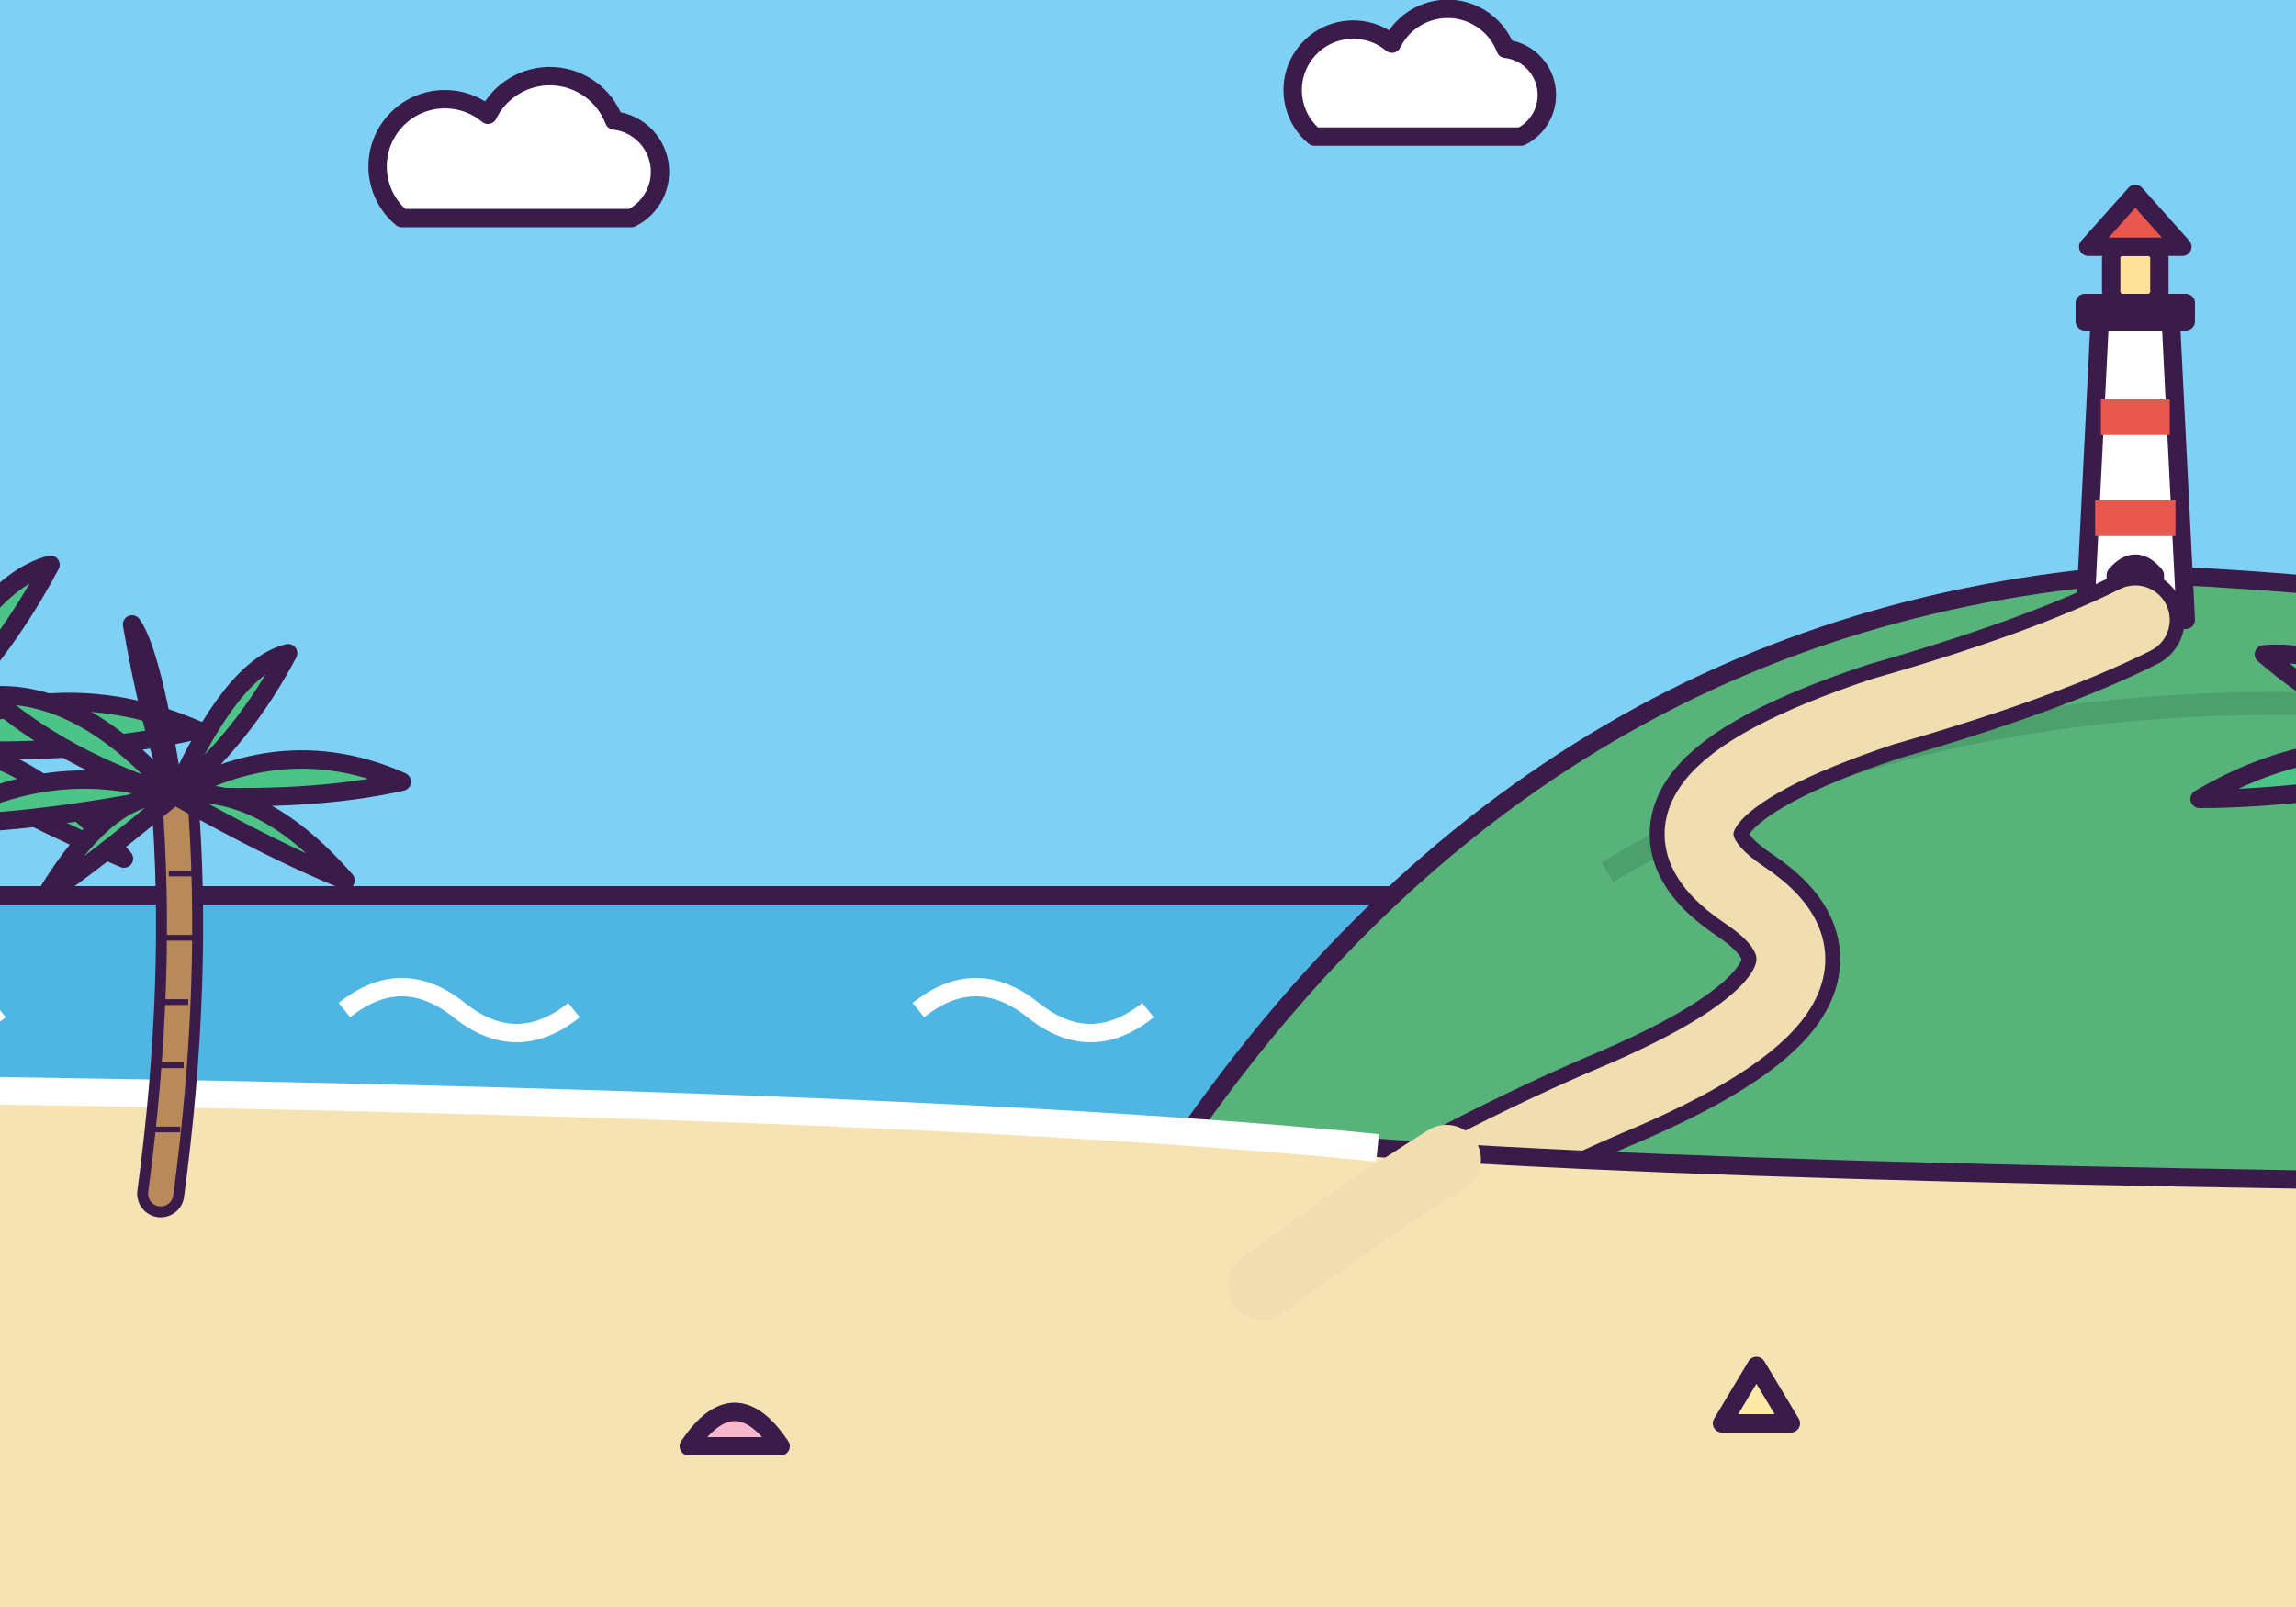
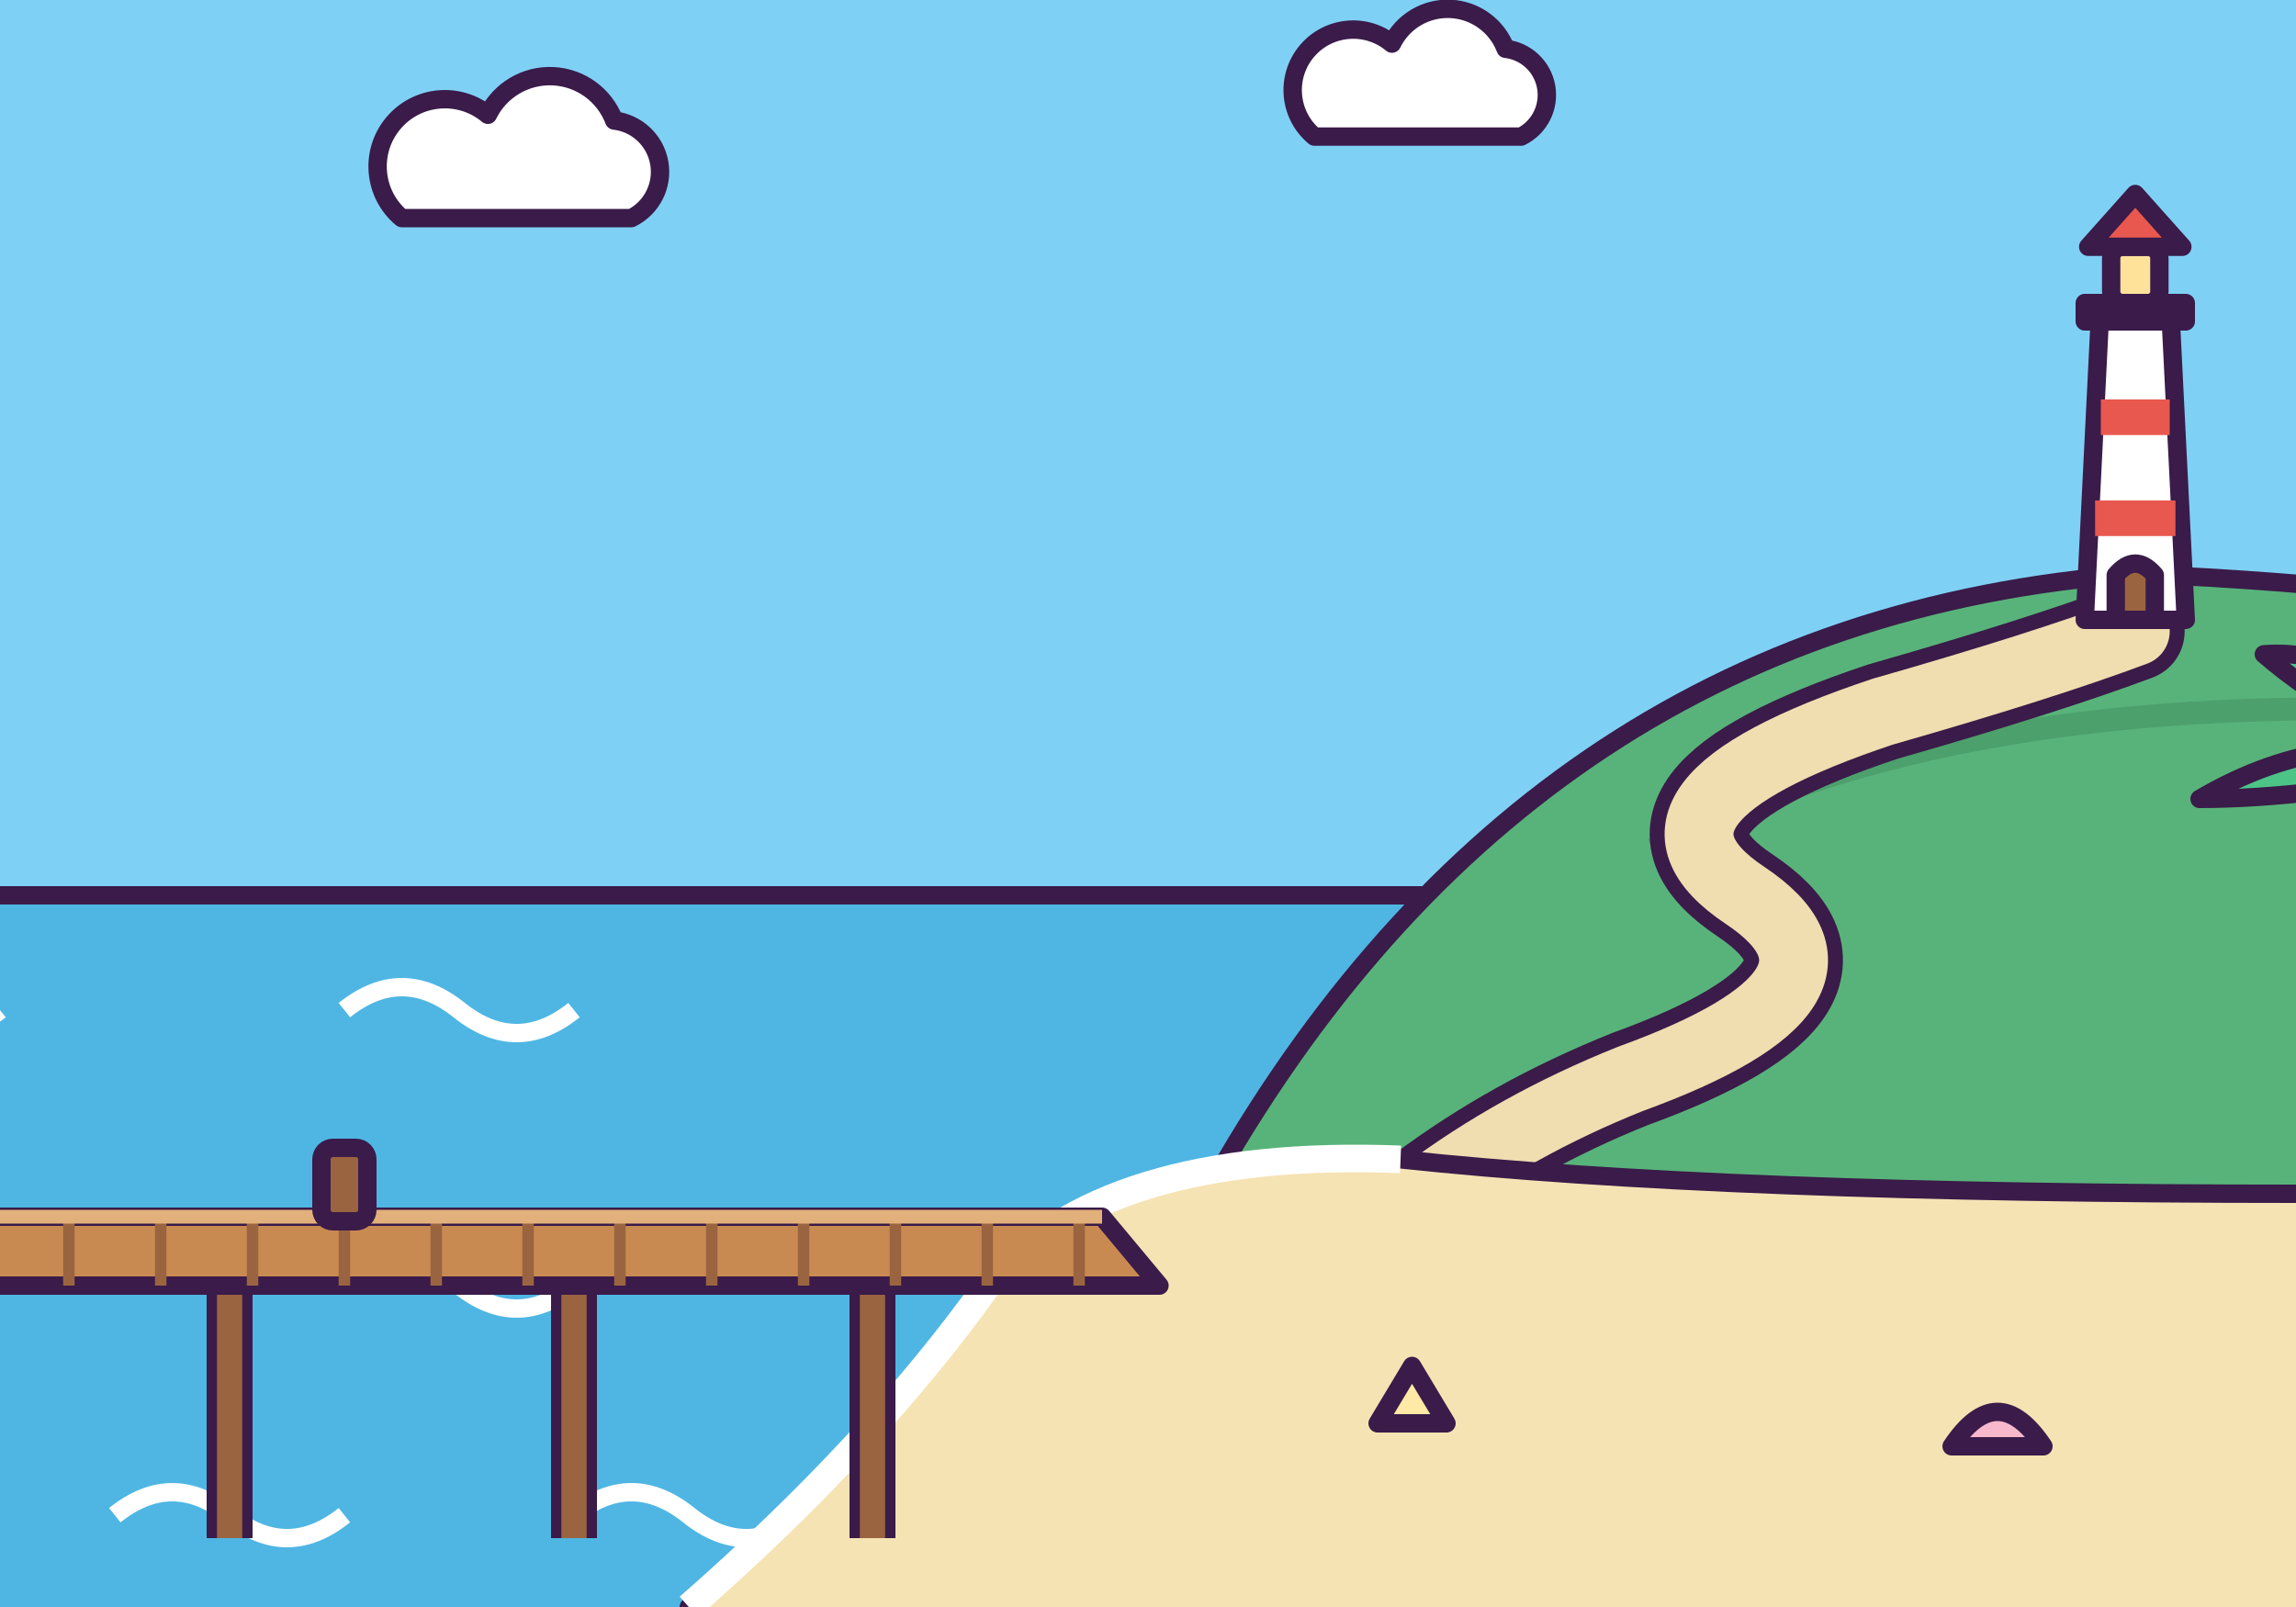
<svg xmlns="http://www.w3.org/2000/svg" viewBox="0 0 200 140" preserveAspectRatio="xMidYMax meet" overflow="visible">
  <rect x="-400" y="-300" width="1000" height="600" fill="#7FD0F5" />
  <g class="tp tp-cloud">
    <path transform="translate(30 8) scale(0.5)" d="M10 22 h40 a9 9 0 0 0 -3 -17 a12 12 0 0 0 -22 -1 a8 8 0 0 0 -15 18z" fill="#fff" stroke="#3A1B49" stroke-width="3.20" stroke-linejoin="round" />
  </g>
  <g class="tp tp-cloud">
    <path transform="translate(110 2) scale(0.45)" d="M10 22 h40 a9 9 0 0 0 -3 -17 a12 12 0 0 0 -22 -1 a8 8 0 0 0 -15 18z" fill="#fff" stroke="#3A1B49" stroke-width="3.56" stroke-linejoin="round" />
  </g>
  <g class="bg-far">
    <path d="M-160 80 Q-120 62 -80 80Z" fill="#BFE6CC" stroke="#A79BBB" stroke-width="1.1" stroke-linejoin="round" />
  </g>
-   <rect x="-400" y="78" width="1000" height="22" fill="#4FB6E3" stroke="#3A1B49" stroke-width="1.6" stroke-linejoin="round" stroke-linecap="round" />
+   <rect x="-400" y="78" width="1000" height="400" fill="#4FB6E3" stroke="#3A1B49" stroke-width="1.6" stroke-linejoin="round" stroke-linecap="round" />
  <path d="M-70 88 q5 -4 10 0 q5 4 10 0" stroke="#fff" stroke-width="1.6" fill="none" />
  <path d="M-20 88 q5 -4 10 0 q5 4 10 0" stroke="#fff" stroke-width="1.6" fill="none" />
  <path d="M30 88 q5 -4 10 0 q5 4 10 0" stroke="#fff" stroke-width="1.6" fill="none" />
-   <path d="M80 88 q5 -4 10 0 q5 4 10 0" stroke="#fff" stroke-width="1.6" fill="none" />
-   <path d="M100 104 Q132 54 186 50 Q236 52 300 70 V104Z" fill="#58B37A" stroke="#3A1B49" stroke-width="1.6" stroke-linejoin="round" stroke-linecap="round" />
-   <path d="M140 76 Q170 58 214 62" fill="none" stroke="#4CA06C" stroke-width="2" />
+   <path d="M-60 132 q5 -4 10 0 q5 4 10 0" stroke="#fff" stroke-width="1.6" fill="none" />
+   <path d="M10 132 q5 -4 10 0 q5 4 10 0" stroke="#fff" stroke-width="1.6" fill="none" />
+   <path d="M50 132 q5 -4 10 0 q5 4 10 0" stroke="#fff" stroke-width="1.6" fill="none" />
+   <path d="M-30 112 q5 -4 10 0 q5 4 10 0" stroke="#fff" stroke-width="1.6" fill="none" />
+   <path d="M30 112 q5 -4 10 0 q5 4 10 0" stroke="#fff" stroke-width="1.6" fill="none" />
+   <path d="M104 106 Q132 54 186 50 Q236 52 300 70 V106Z" fill="#58B37A" stroke="#3A1B49" stroke-width="1.6" stroke-linejoin="round" stroke-linecap="round" />
+   <path d="M144 74 Q170 60 214 62" fill="none" stroke="#4CA06C" stroke-width="2" />
+   <path d="M124 104 Q132 98 142 94 Q164 86 152 78 Q140 70 164 62 Q178 58 186 55" fill="none" stroke="#3A1B49" stroke-width="8.6" stroke-linecap="round" stroke-linejoin="round" />
+   <path d="M124 104 Q132 98 142 94 Q164 86 152 78 Q140 70 164 62 Q178 58 186 55" fill="none" stroke="#F0DDB0" stroke-width="6" stroke-linecap="round" stroke-linejoin="round" />
  <path d="M181.6 54 L182.9 28 H189.1 L190.4 54Z" fill="#FFFFFF" stroke="#3A1B49" stroke-width="1.6" stroke-linejoin="round" stroke-linecap="round" />
  <path d="M182.5 46.7 H189.5 V43.6 H182.5Z" fill="#E8584F" />
  <path d="M183 37.9 H189 V34.8 H183Z" fill="#E8584F" />
  <rect x="181.6" y="26.4" width="8.8" height="1.6" fill="#B9B4C6" stroke="#3A1B49" stroke-width="1.6" stroke-linejoin="round" stroke-linecap="round" />
  <rect x="183.9" y="21.5" width="4.2" height="4.9" rx="1" fill="#FFE29A" stroke="#3A1B49" stroke-width="1.6" stroke-linejoin="round" stroke-linecap="round" />
  <path d="M181.9 21.5 L186 16.9 L190.1 21.5Z" fill="#E8584F" stroke="#3A1B49" stroke-width="1.6" stroke-linejoin="round" stroke-linecap="round" />
  <path d="M184.3 54 V50.1 Q186 48.1 187.7 50.1 V54Z" fill="#9A6440" stroke="#3A1B49" stroke-width="1.6" stroke-linejoin="round" stroke-linecap="round" />
-   <path d="M110 112 Q126 102 140 96 Q164 86 152 78 Q140 70 164 62 Q178 58 186 54" fill="none" stroke="#3A1B49" stroke-width="8.6" stroke-linecap="round" stroke-linejoin="round" />
-   <path d="M110 112 Q126 102 140 96 Q164 86 152 78 Q140 70 164 62 Q178 58 186 54" fill="none" stroke="#F0DDB0" stroke-width="6" stroke-linecap="round" stroke-linejoin="round" />
-   <path d="M-400 98 Q20 90 120 100 Q200 106 600 102 V400 H-400Z" fill="#F6E3B4" stroke="#3A1B49" stroke-width="1.6" stroke-linejoin="round" stroke-linecap="round" />
-   <path d="M-400 98 Q20 90 120 100" fill="none" stroke="#fff" stroke-width="2.4" />
-   <path d="M110 112 Q118 106 126 101" fill="none" stroke="#F0DDB0" stroke-width="6" stroke-linecap="round" />
-   <path d="M-10 110 Q-6.8 86 -8.4 65.2" stroke="#3A1B49" stroke-width="5.3" fill="none" stroke-linecap="round" />
-   <path d="M-10 110 Q-6.8 86 -8.4 65.2" stroke="#B88A5A" stroke-width="2.9" fill="none" stroke-linecap="round" />
-   <path d="M-11.1 102.8 h3.2" stroke="#3A1B49" stroke-width="0.6" />
-   <path d="M-10.6 95.6 h3.2" stroke="#3A1B49" stroke-width="0.6" />
-   <path d="M-10.2 88.4 h3.2" stroke="#3A1B49" stroke-width="0.6" />
-   <path d="M-9.7 81.2 h3.2" stroke="#3A1B49" stroke-width="0.6" />
-   <path d="M-9.2 74 h3.2" stroke="#3A1B49" stroke-width="0.6" />
-   <path d="M-8.4 65.2 Q-22 60.4 -35.6 68.4 Q-24.7 68.4 -8.4 65.2Z" fill="#4CC487" stroke="#3A1B49" stroke-width="1.6" stroke-linejoin="round" stroke-linecap="round" />
-   <path d="M-8.4 65.2 Q-18.8 53.2 -29.2 54 Q-20.9 61.2 -8.4 65.2Z" fill="#4CC487" stroke="#3A1B49" stroke-width="1.6" stroke-linejoin="round" stroke-linecap="round" />
-   <path d="M-8.4 65.2 Q-10.8 49.2 -13.2 46 Q-11.3 57.2 -8.4 65.2Z" fill="#4CC487" stroke="#3A1B49" stroke-width="1.6" stroke-linejoin="round" stroke-linecap="round" />
-   <path d="M-8.4 65.2 Q-2 50.8 4.4 49.2 Q-0.7 58.8 -8.4 65.2Z" fill="#4CC487" stroke="#3A1B49" stroke-width="1.6" stroke-linejoin="round" stroke-linecap="round" />
-   <path d="M-8.4 65.2 Q4.4 58 17.2 63.6 Q7 66 -8.4 65.2Z" fill="#4CC487" stroke="#3A1B49" stroke-width="1.6" stroke-linejoin="round" stroke-linecap="round" />
-   <path d="M-8.4 65.2 Q1.2 63.6 10.8 74.8 Q3.1 71.6 -8.4 65.2Z" fill="#4CC487" stroke="#3A1B49" stroke-width="1.6" stroke-linejoin="round" stroke-linecap="round" />
-   <path d="M-8.4 65.2 Q-15.6 64.4 -22.8 76.4 Q-17 72.4 -8.4 65.2Z" fill="#4CC487" stroke="#3A1B49" stroke-width="1.6" stroke-linejoin="round" stroke-linecap="round" />
+   <path d="M600 102 Q300 104 200 104 Q150 104 122 101 Q96 100 86 112 Q76 126 60 140 V400 H600Z" fill="#F6E3B4" stroke="#3A1B49" stroke-width="1.6" stroke-linejoin="round" stroke-linecap="round" />
+   <path d="M122 101 Q96 100 86 112 Q76 126 60 140" fill="none" stroke="#fff" stroke-width="2.4" />
+   <path d="M-70 112 V134" stroke="#3A1B49" stroke-width="4" />
+   <path d="M-70 112 V134" stroke="#9A6440" stroke-width="2.2" />
+   <path d="M-40 112 V134" stroke="#3A1B49" stroke-width="4" />
+   <path d="M-40 112 V134" stroke="#9A6440" stroke-width="2.2" />
+   <path d="M-10 112 V134" stroke="#3A1B49" stroke-width="4" />
+   <path d="M-10 112 V134" stroke="#9A6440" stroke-width="2.2" />
+   <path d="M20 112 V134" stroke="#3A1B49" stroke-width="4" />
+   <path d="M20 112 V134" stroke="#9A6440" stroke-width="2.2" />
+   <path d="M50 112 V134" stroke="#3A1B49" stroke-width="4" />
+   <path d="M50 112 V134" stroke="#9A6440" stroke-width="2.2" />
+   <path d="M76 112 V134" stroke="#3A1B49" stroke-width="4" />
+   <path d="M76 112 V134" stroke="#9A6440" stroke-width="2.2" />
+   <path d="M-80 106 H96 L101 112 H-80Z" fill="#C98A52" stroke="#3A1B49" stroke-width="1.6" stroke-linejoin="round" stroke-linecap="round" />
+   <path d="M-74 106 V112" stroke="#9A6440" stroke-width="1" />
+   <path d="M-66 106 V112" stroke="#9A6440" stroke-width="1" />
+   <path d="M-58 106 V112" stroke="#9A6440" stroke-width="1" />
+   <path d="M-50 106 V112" stroke="#9A6440" stroke-width="1" />
+   <path d="M-42 106 V112" stroke="#9A6440" stroke-width="1" />
+   <path d="M-34 106 V112" stroke="#9A6440" stroke-width="1" />
+   <path d="M-26 106 V112" stroke="#9A6440" stroke-width="1" />
+   <path d="M-18 106 V112" stroke="#9A6440" stroke-width="1" />
+   <path d="M-10 106 V112" stroke="#9A6440" stroke-width="1" />
+   <path d="M-2 106 V112" stroke="#9A6440" stroke-width="1" />
+   <path d="M6 106 V112" stroke="#9A6440" stroke-width="1" />
+   <path d="M14 106 V112" stroke="#9A6440" stroke-width="1" />
+   <path d="M22 106 V112" stroke="#9A6440" stroke-width="1" />
+   <path d="M30 106 V112" stroke="#9A6440" stroke-width="1" />
+   <path d="M38 106 V112" stroke="#9A6440" stroke-width="1" />
+   <path d="M46 106 V112" stroke="#9A6440" stroke-width="1" />
+   <path d="M54 106 V112" stroke="#9A6440" stroke-width="1" />
+   <path d="M62 106 V112" stroke="#9A6440" stroke-width="1" />
+   <path d="M70 106 V112" stroke="#9A6440" stroke-width="1" />
+   <path d="M78 106 V112" stroke="#9A6440" stroke-width="1" />
+   <path d="M86 106 V112" stroke="#9A6440" stroke-width="1" />
+   <path d="M94 106 V112" stroke="#9A6440" stroke-width="1" />
+   <path d="M-80 106 H96" stroke="#E2B07A" stroke-width="1.2" />
+   <rect x="-62" y="100" width="4" height="6.4" rx="1" fill="#9A6440" stroke="#3A1B49" stroke-width="1.6" stroke-linejoin="round" stroke-linecap="round" />
+   <rect x="28" y="100" width="4" height="6.4" rx="1" fill="#9A6440" stroke="#3A1B49" stroke-width="1.6" stroke-linejoin="round" stroke-linecap="round" />
  <path d="M214 106 Q216.8 85 215.4 66.8" stroke="#3A1B49" stroke-width="4.6" fill="none" stroke-linecap="round" />
  <path d="M214 106 Q216.8 85 215.4 66.8" stroke="#B88A5A" stroke-width="2.5" fill="none" stroke-linecap="round" />
  <path d="M213 99.7 h2.8" stroke="#3A1B49" stroke-width="0.6" />
  <path d="M213.4 93.4 h2.8" stroke="#3A1B49" stroke-width="0.6" />
  <path d="M213.9 87.1 h2.8" stroke="#3A1B49" stroke-width="0.6" />
  <path d="M214.3 80.8 h2.8" stroke="#3A1B49" stroke-width="0.6" />
  <path d="M214.7 74.5 h2.8" stroke="#3A1B49" stroke-width="0.6" />
  <path d="M215.4 66.8 Q203.5 62.6 191.6 69.6 Q201.1 69.6 215.4 66.8Z" fill="#4CC487" stroke="#3A1B49" stroke-width="1.6" stroke-linejoin="round" stroke-linecap="round" />
  <path d="M215.4 66.8 Q206.3 56.3 197.2 57 Q204.5 63.3 215.4 66.8Z" fill="#4CC487" stroke="#3A1B49" stroke-width="1.6" stroke-linejoin="round" stroke-linecap="round" />
  <path d="M215.4 66.8 Q213.3 52.8 211.2 50 Q212.9 59.8 215.4 66.8Z" fill="#4CC487" stroke="#3A1B49" stroke-width="1.6" stroke-linejoin="round" stroke-linecap="round" />
  <path d="M215.4 66.8 Q221 54.2 226.6 52.8 Q222.1 61.2 215.4 66.8Z" fill="#4CC487" stroke="#3A1B49" stroke-width="1.6" stroke-linejoin="round" stroke-linecap="round" />
  <path d="M215.4 66.8 Q226.6 60.5 237.8 65.4 Q228.8 67.5 215.4 66.8Z" fill="#4CC487" stroke="#3A1B49" stroke-width="1.6" stroke-linejoin="round" stroke-linecap="round" />
  <path d="M215.4 66.8 Q223.8 65.4 232.2 75.2 Q225.5 72.4 215.4 66.8Z" fill="#4CC487" stroke="#3A1B49" stroke-width="1.6" stroke-linejoin="round" stroke-linecap="round" />
  <path d="M215.4 66.8 Q209.1 66.1 202.8 76.6 Q207.8 73.1 215.4 66.8Z" fill="#4CC487" stroke="#3A1B49" stroke-width="1.6" stroke-linejoin="round" stroke-linecap="round" />
-   <path d="M14 104 Q16.5 85.4 15.2 69.3" stroke="#3A1B49" stroke-width="4.1" fill="none" stroke-linecap="round" />
-   <path d="M14 104 Q16.5 85.4 15.2 69.3" stroke="#B88A5A" stroke-width="2.2" fill="none" stroke-linecap="round" />
-   <path d="M13.2 98.4 h2.5" stroke="#3A1B49" stroke-width="0.5" />
-   <path d="M13.5 92.8 h2.5" stroke="#3A1B49" stroke-width="0.5" />
-   <path d="M13.9 87.3 h2.5" stroke="#3A1B49" stroke-width="0.5" />
-   <path d="M14.3 81.7 h2.5" stroke="#3A1B49" stroke-width="0.5" />
-   <path d="M14.7 76.1 h2.5" stroke="#3A1B49" stroke-width="0.5" />
-   <path d="M15.2 69.3 Q4.7 65.6 -5.9 71.8 Q2.6 71.8 15.2 69.3Z" fill="#4CC487" stroke="#3A1B49" stroke-width="1.6" stroke-linejoin="round" stroke-linecap="round" />
-   <path d="M15.2 69.3 Q7.1 60 -0.9 60.6 Q5.5 66.2 15.2 69.3Z" fill="#4CC487" stroke="#3A1B49" stroke-width="1.6" stroke-linejoin="round" stroke-linecap="round" />
-   <path d="M15.2 69.3 Q13.3 56.9 11.5 54.4 Q13 63.1 15.2 69.3Z" fill="#4CC487" stroke="#3A1B49" stroke-width="1.6" stroke-linejoin="round" stroke-linecap="round" />
-   <path d="M15.2 69.3 Q20.2 58.1 25.1 56.9 Q21.2 64.3 15.2 69.3Z" fill="#4CC487" stroke="#3A1B49" stroke-width="1.6" stroke-linejoin="round" stroke-linecap="round" />
-   <path d="M15.2 69.3 Q25.1 63.7 35 68.1 Q27.1 69.9 15.2 69.3Z" fill="#4CC487" stroke="#3A1B49" stroke-width="1.6" stroke-linejoin="round" stroke-linecap="round" />
-   <path d="M15.2 69.3 Q22.6 68.1 30.1 76.7 Q24.1 74.3 15.2 69.3Z" fill="#4CC487" stroke="#3A1B49" stroke-width="1.6" stroke-linejoin="round" stroke-linecap="round" />
-   <path d="M15.2 69.3 Q9.6 68.7 4 78 Q8.5 74.9 15.2 69.3Z" fill="#4CC487" stroke="#3A1B49" stroke-width="1.6" stroke-linejoin="round" stroke-linecap="round" />
-   <path d="M60 126 q4 -6 8 0z" fill="#F7B8CC" stroke="#3A1B49" stroke-width="1.6" stroke-linejoin="round" stroke-linecap="round" />
-   <path d="M150 124 l3 -5 3 5z" fill="#FFE9A6" stroke="#3A1B49" stroke-width="1.6" stroke-linejoin="round" stroke-linecap="round" />
+   <path d="M236 104 Q238.4 86 237.2 70.4" stroke="#3A1B49" stroke-width="4" fill="none" stroke-linecap="round" />
+   <path d="M236 104 Q238.4 86 237.2 70.4" stroke="#B88A5A" stroke-width="2.2" fill="none" stroke-linecap="round" />
+   <path d="M235.2 98.6 h2.4" stroke="#3A1B49" stroke-width="0.5" />
+   <path d="M235.5 93.2 h2.4" stroke="#3A1B49" stroke-width="0.5" />
+   <path d="M235.9 87.8 h2.4" stroke="#3A1B49" stroke-width="0.5" />
+   <path d="M236.2 82.4 h2.4" stroke="#3A1B49" stroke-width="0.5" />
+   <path d="M236.6 77 h2.4" stroke="#3A1B49" stroke-width="0.5" />
+   <path d="M237.2 70.4 Q227 66.8 216.8 72.8 Q225 72.8 237.2 70.4Z" fill="#4CC487" stroke="#3A1B49" stroke-width="1.6" stroke-linejoin="round" stroke-linecap="round" />
+   <path d="M237.2 70.4 Q229.4 61.4 221.6 62 Q227.8 67.4 237.2 70.4Z" fill="#4CC487" stroke="#3A1B49" stroke-width="1.6" stroke-linejoin="round" stroke-linecap="round" />
+   <path d="M237.2 70.4 Q235.4 58.4 233.6 56 Q235 64.4 237.2 70.4Z" fill="#4CC487" stroke="#3A1B49" stroke-width="1.6" stroke-linejoin="round" stroke-linecap="round" />
+   <path d="M237.2 70.4 Q242 59.6 246.8 58.4 Q243 65.6 237.2 70.4Z" fill="#4CC487" stroke="#3A1B49" stroke-width="1.6" stroke-linejoin="round" stroke-linecap="round" />
+   <path d="M237.2 70.4 Q246.8 65 256.4 69.2 Q248.7 71 237.2 70.4Z" fill="#4CC487" stroke="#3A1B49" stroke-width="1.6" stroke-linejoin="round" stroke-linecap="round" />
+   <path d="M237.2 70.4 Q244.4 69.2 251.6 77.6 Q245.8 75.2 237.2 70.4Z" fill="#4CC487" stroke="#3A1B49" stroke-width="1.6" stroke-linejoin="round" stroke-linecap="round" />
+   <path d="M237.2 70.4 Q231.8 69.8 226.4 78.8 Q230.7 75.8 237.2 70.4Z" fill="#4CC487" stroke="#3A1B49" stroke-width="1.6" stroke-linejoin="round" stroke-linecap="round" />
+   <path d="M170 126 q4 -6 8 0z" fill="#F7B8CC" stroke="#3A1B49" stroke-width="1.6" stroke-linejoin="round" stroke-linecap="round" />
+   <path d="M120 124 l3 -5 3 5z" fill="#FFE9A6" stroke="#3A1B49" stroke-width="1.6" stroke-linejoin="round" stroke-linecap="round" />
</svg>
